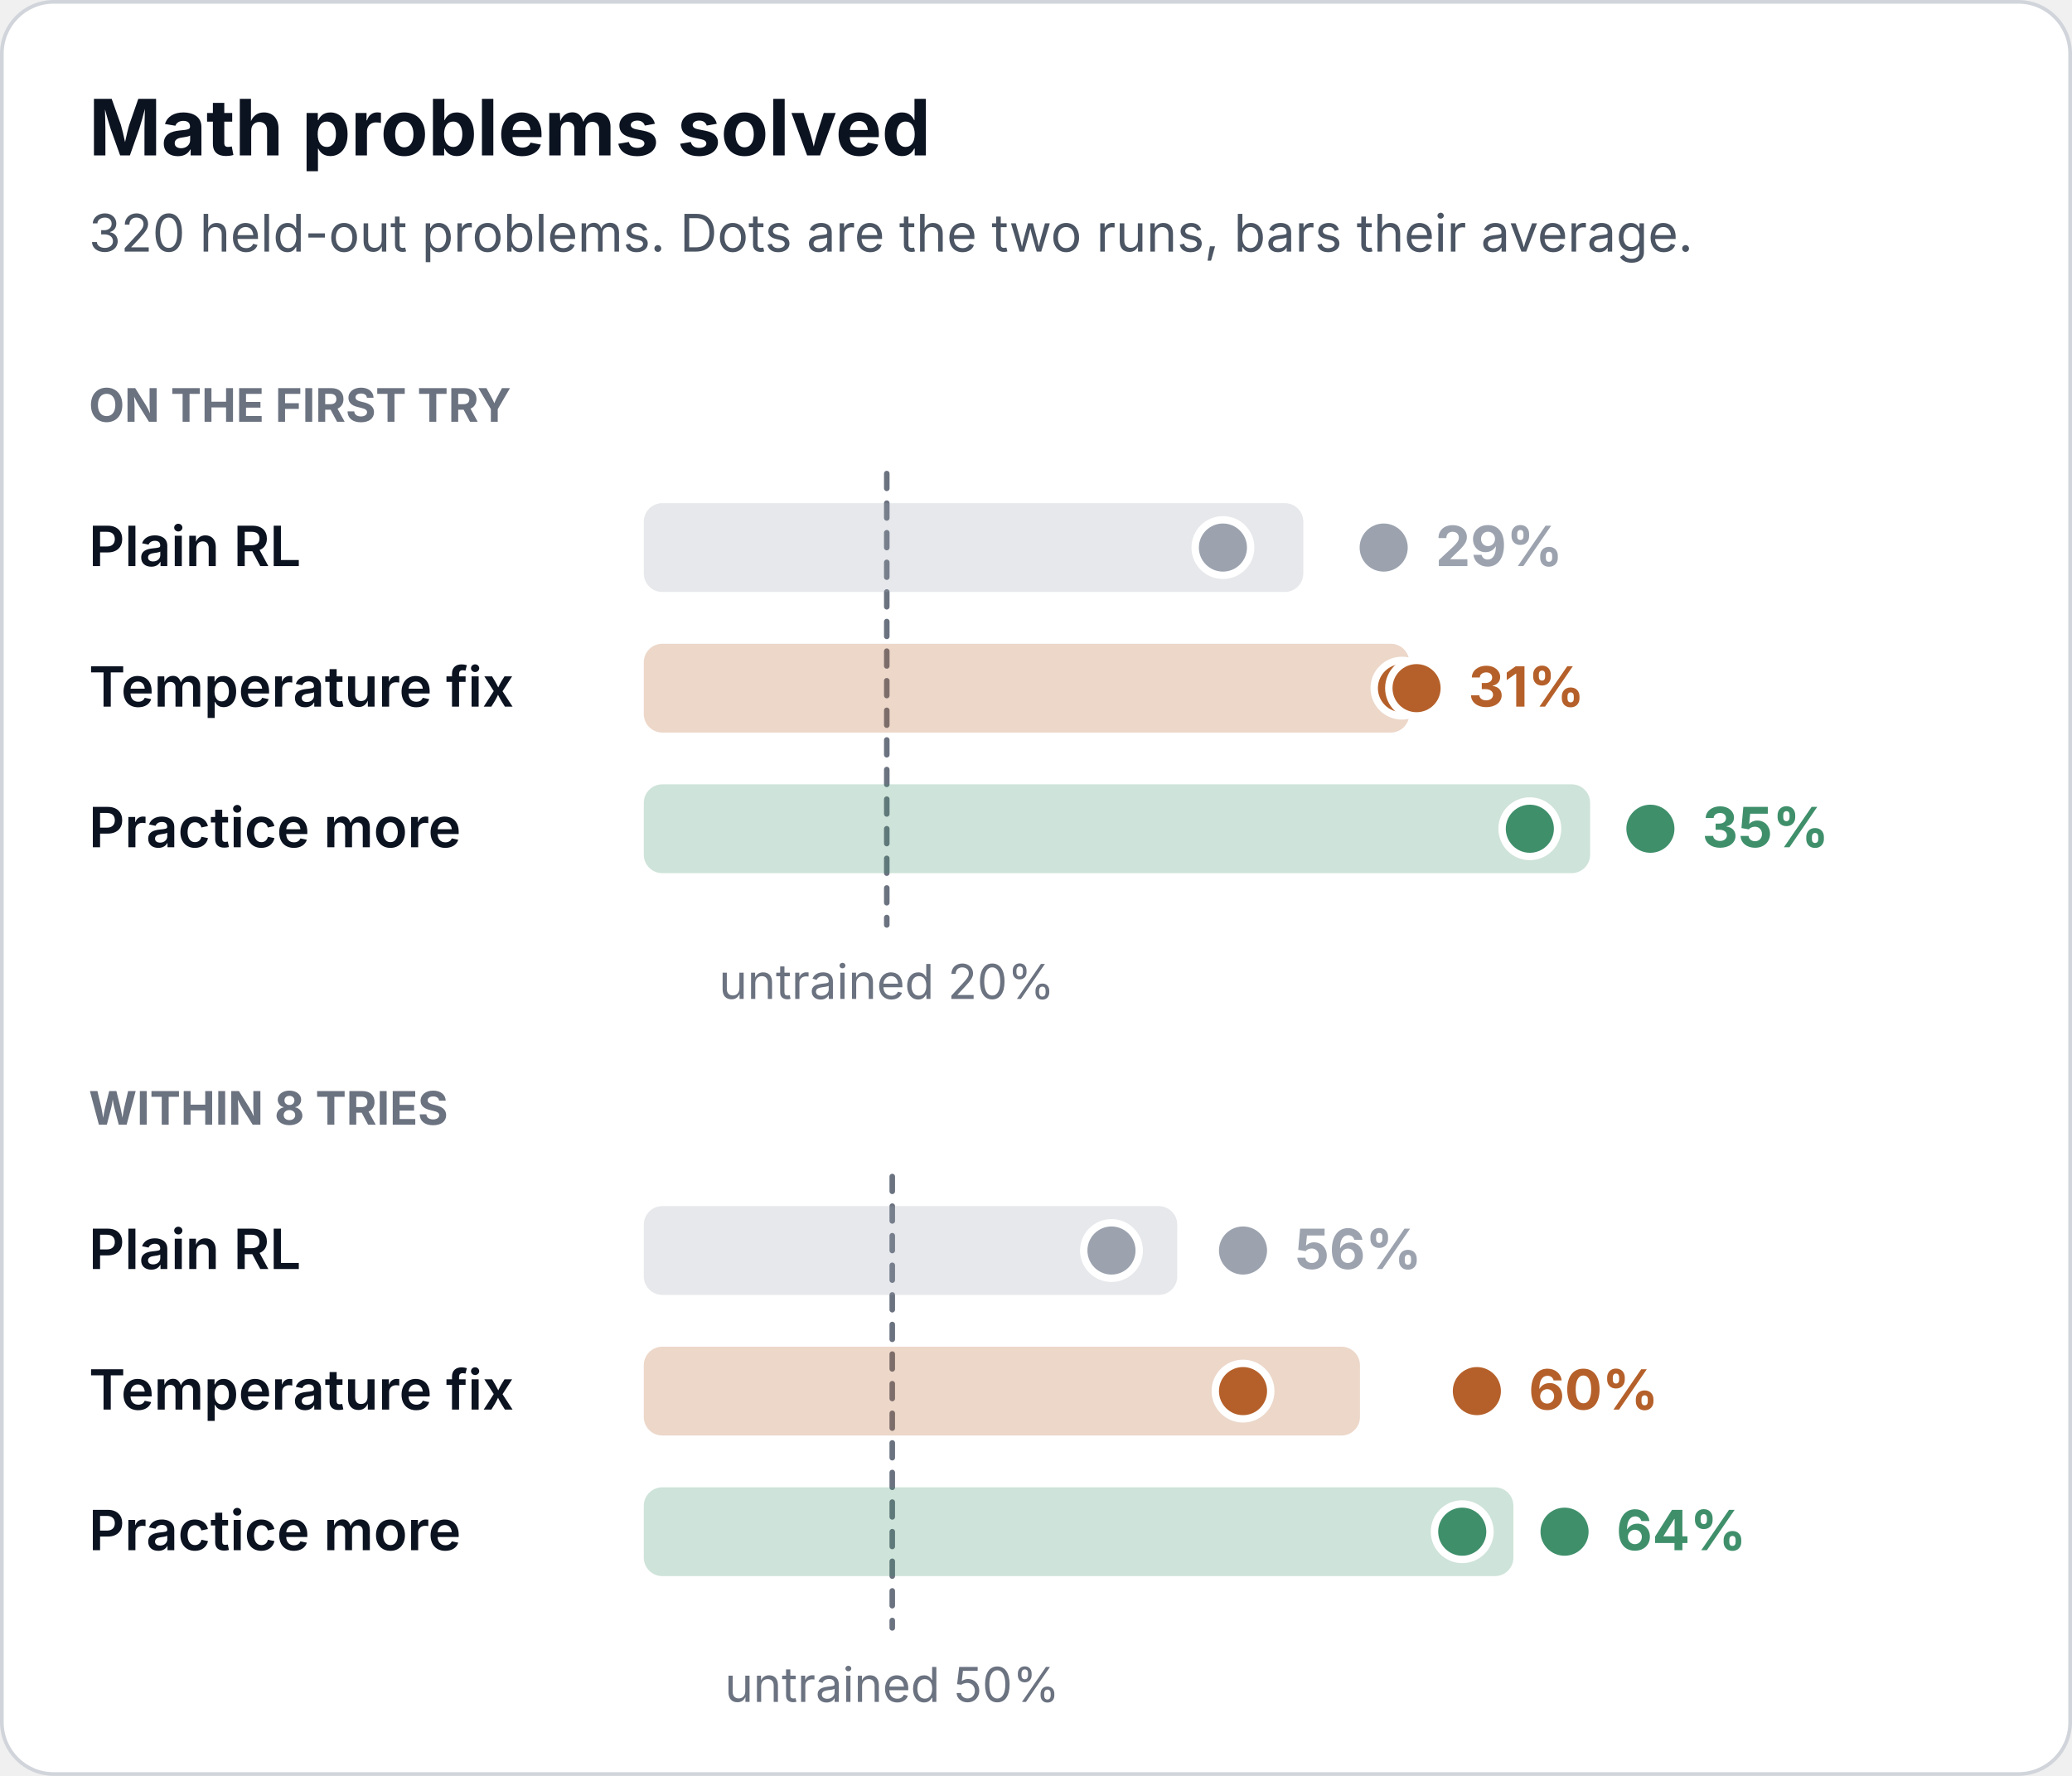
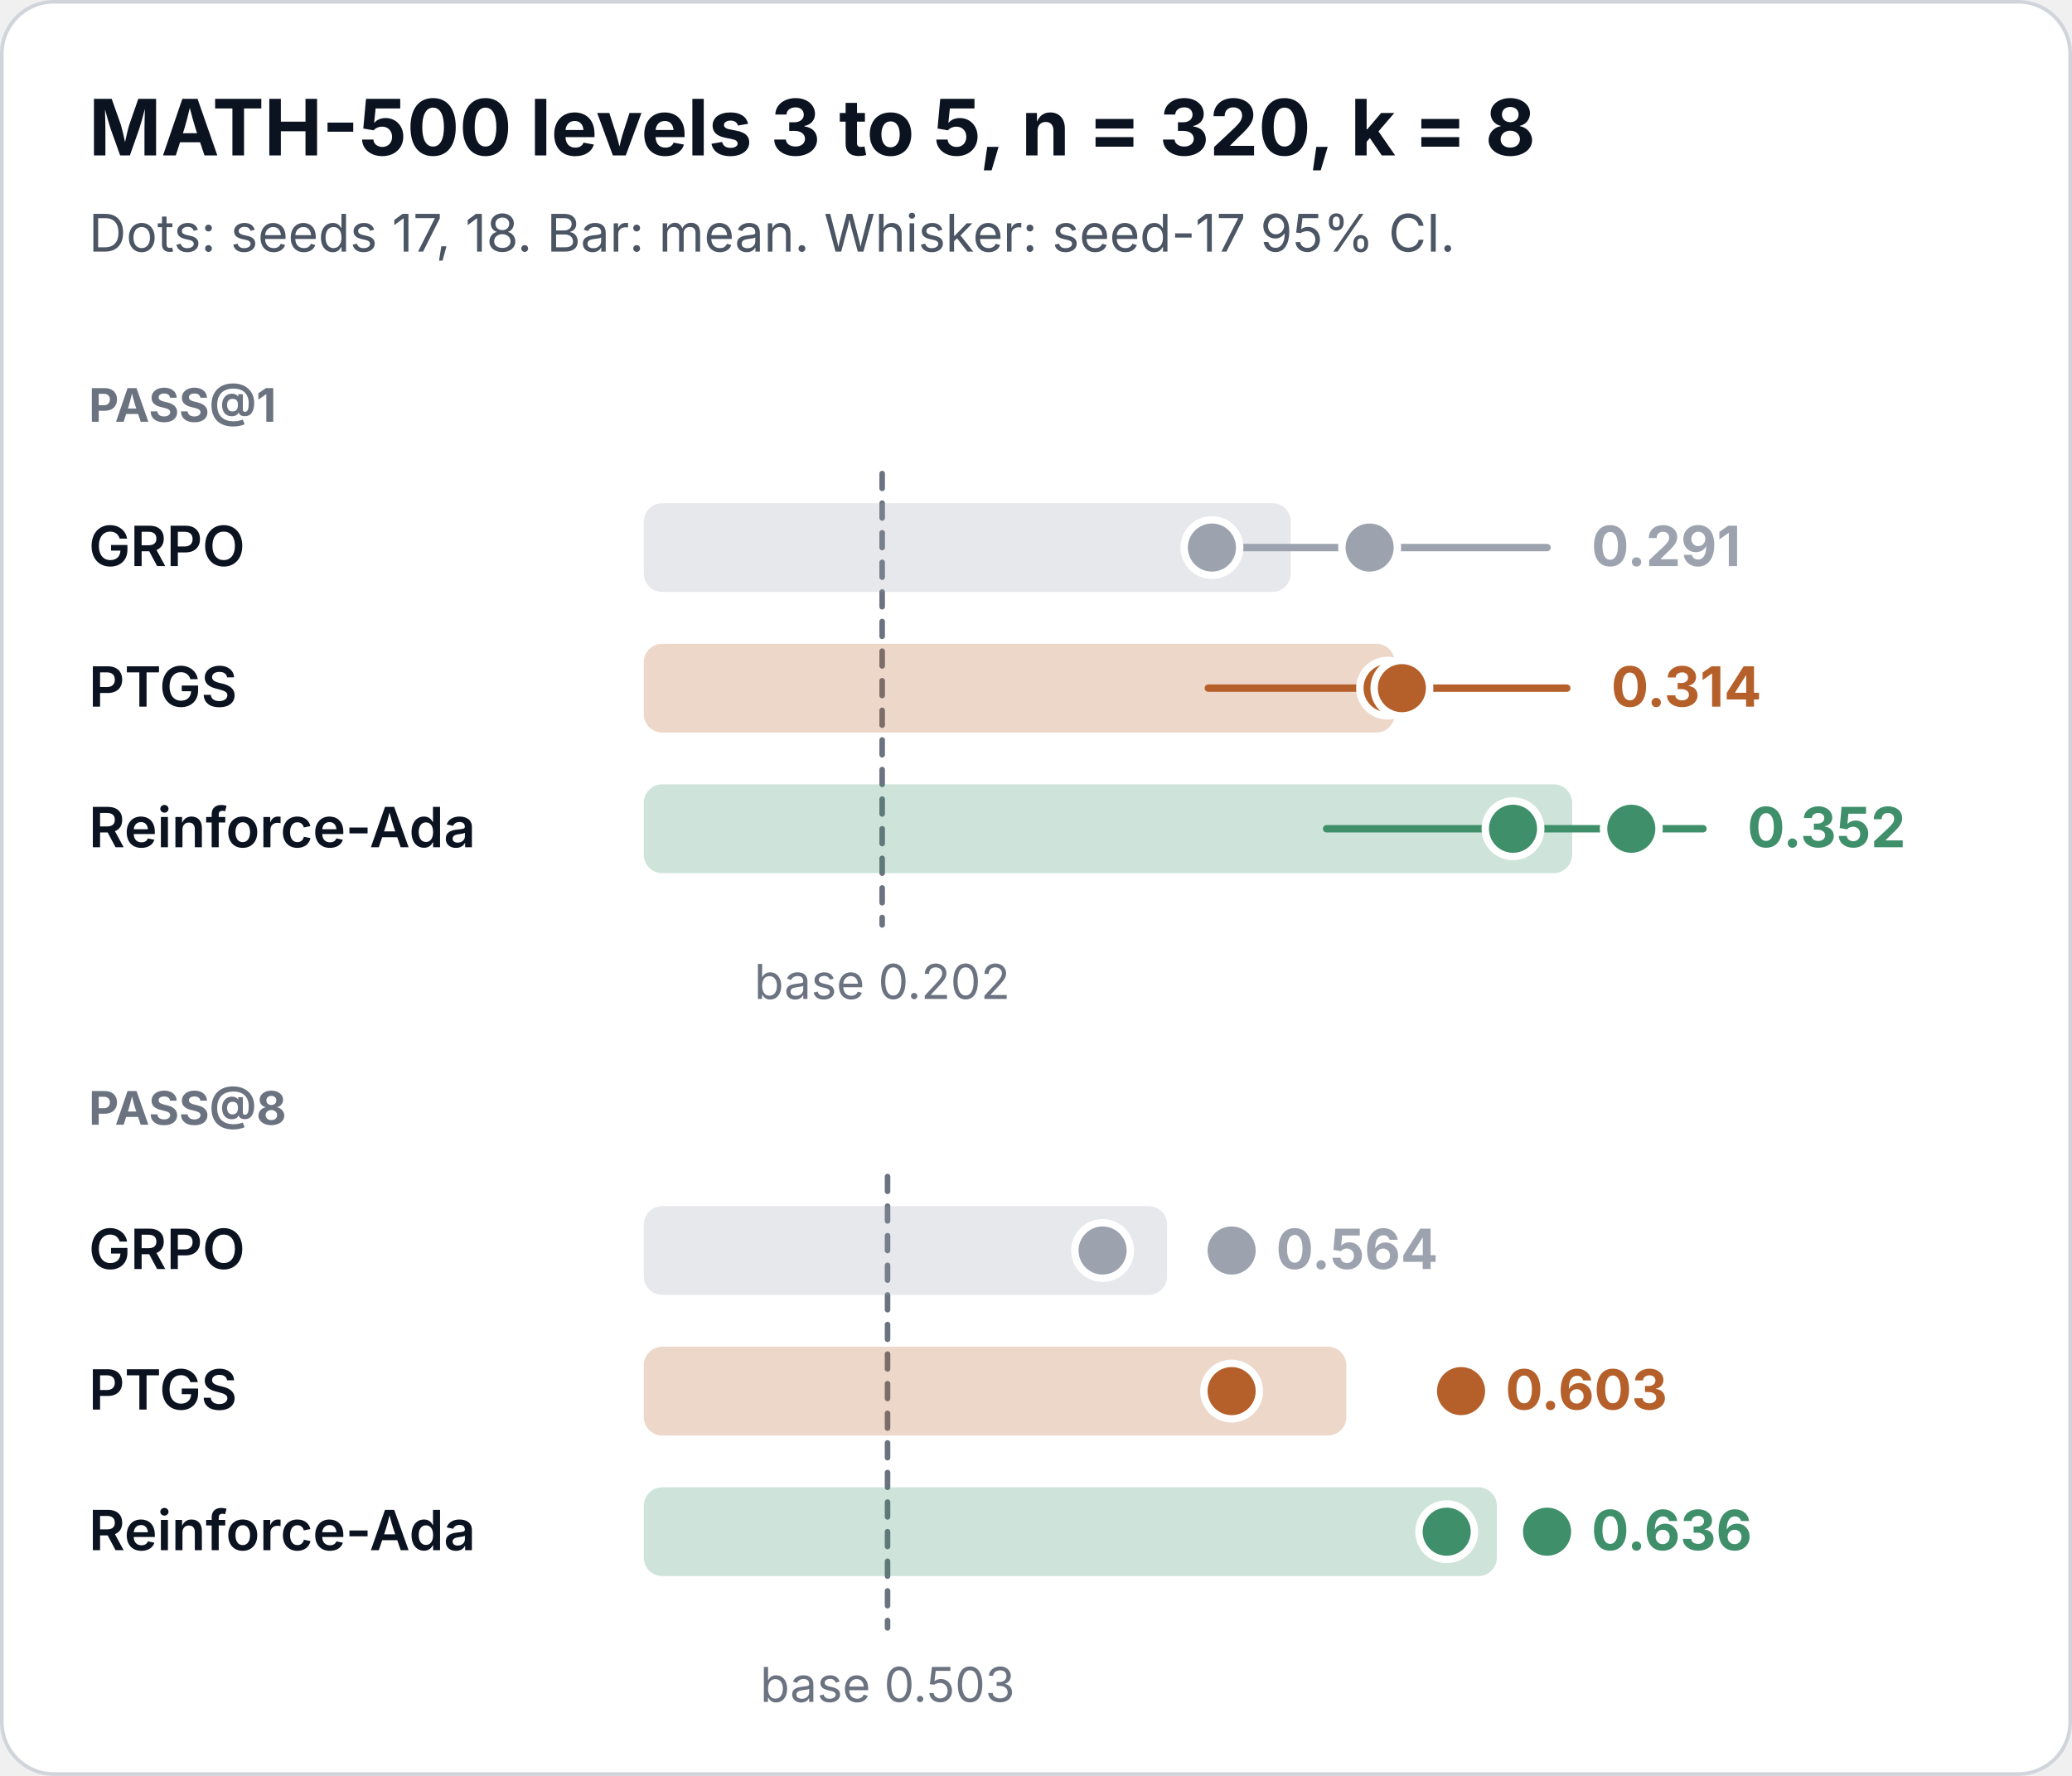
<svg xmlns="http://www.w3.org/2000/svg" viewBox="0 0 560 480" width="560" height="480">
  <rect x="0.5" y="0.5" width="559" height="479" rx="14" fill="#FFFFFF" stroke="#D1D5DB" />
-   <text x="24" y="42" font-family="ui-sans-serif, system-ui, -apple-system, 'Segoe UI', Inter, sans-serif" font-size="21" font-weight="700" fill="#0B1220" text-anchor="start">Math problems solved</text>
-   <text x="24" y="68" font-family="ui-sans-serif, system-ui, -apple-system, 'Segoe UI', Inter, sans-serif" font-size="14" font-weight="400" fill="#4B5563" text-anchor="start">320 held-out problems. Dots are the two runs, bars their average.</text>
-   <text x="24" y="114" font-family="ui-sans-serif, system-ui, -apple-system, 'Segoe UI', Inter, sans-serif" font-size="12.5" font-weight="700" fill="#6B7280" text-anchor="start">ON THE FIRST TRY</text>
-   <line x1="239.669" y1="128" x2="239.669" y2="250" stroke="#6B7280" stroke-width="1.5" stroke-linecap="round" stroke-dasharray="4 4" />
-   <text x="239.669" y="270" font-family="ui-sans-serif, system-ui, -apple-system, 'Segoe UI', Inter, sans-serif" font-size="13" font-weight="400" fill="#6B7280" text-anchor="middle">untrained 20%</text>
-   <text x="24" y="153" font-family="ui-sans-serif, system-ui, -apple-system, 'Segoe UI', Inter, sans-serif" font-size="15" font-weight="600" fill="#0B1220" text-anchor="start">Plain RL</text>
-   <rect x="174" y="136" width="178.244" height="24" rx="5" fill="#9CA3AF40" />
-   <circle cx="373.969" cy="148" r="7.5" fill="#9CA3AF" stroke="#FFFFFF" stroke-width="2" />
-   <circle cx="330.519" cy="148" r="7.5" fill="#9CA3AF" stroke="#FFFFFF" stroke-width="2" />
-   <text x="387.969" y="153" font-family="ui-sans-serif, system-ui, -apple-system, 'Segoe UI', Inter, sans-serif" font-size="15" font-weight="700" fill="#9CA3AF" text-anchor="start">29%</text>
-   <text x="24" y="191" font-family="ui-sans-serif, system-ui, -apple-system, 'Segoe UI', Inter, sans-serif" font-size="15" font-weight="600" fill="#0B1220" text-anchor="start">Temperature fix</text>
-   <rect x="174" y="174" width="206.881" height="24" rx="5" fill="#B5602A40" />
-   <circle cx="378.906" cy="186" r="7.5" fill="#B5602A" stroke="#FFFFFF" stroke-width="2" />
-   <circle cx="382.856" cy="186" r="7.5" fill="#B5602A" stroke="#FFFFFF" stroke-width="2" />
-   <text x="396.856" y="191" font-family="ui-sans-serif, system-ui, -apple-system, 'Segoe UI', Inter, sans-serif" font-size="15" font-weight="700" fill="#B5602A" text-anchor="start">31%</text>
-   <text x="24" y="229" font-family="ui-sans-serif, system-ui, -apple-system, 'Segoe UI', Inter, sans-serif" font-size="15" font-weight="600" fill="#0B1220" text-anchor="start">Practice more</text>
-   <rect x="174" y="212" width="255.763" height="24" rx="5" fill="#3F8F6B40" />
-   <circle cx="413.469" cy="224" r="7.5" fill="#3F8F6B" stroke="#FFFFFF" stroke-width="2" />
-   <circle cx="446.056" cy="224" r="7.5" fill="#3F8F6B" stroke="#FFFFFF" stroke-width="2" />
-   <text x="460.056" y="229" font-family="ui-sans-serif, system-ui, -apple-system, 'Segoe UI', Inter, sans-serif" font-size="15" font-weight="700" fill="#3F8F6B" text-anchor="start">35%</text>
-   <text x="24" y="304" font-family="ui-sans-serif, system-ui, -apple-system, 'Segoe UI', Inter, sans-serif" font-size="12.5" font-weight="700" fill="#6B7280" text-anchor="start">WITHIN 8 TRIES</text>
-   <line x1="241.15" y1="318" x2="241.15" y2="440" stroke="#6B7280" stroke-width="1.5" stroke-linecap="round" stroke-dasharray="4 4" />
-   <text x="241.15" y="460" font-family="ui-sans-serif, system-ui, -apple-system, 'Segoe UI', Inter, sans-serif" font-size="13" font-weight="400" fill="#6B7280" text-anchor="middle">untrained 50%</text>
-   <text x="24" y="343" font-family="ui-sans-serif, system-ui, -apple-system, 'Segoe UI', Inter, sans-serif" font-size="15" font-weight="600" fill="#0B1220" text-anchor="start">Plain RL</text>
-   <rect x="174" y="326" width="144.175" height="24" rx="5" fill="#9CA3AF40" />
-   <circle cx="335.95" cy="338" r="7.5" fill="#9CA3AF" stroke="#FFFFFF" stroke-width="2" />
-   <circle cx="300.4" cy="338" r="7.5" fill="#9CA3AF" stroke="#FFFFFF" stroke-width="2" />
-   <text x="349.95" y="343" font-family="ui-sans-serif, system-ui, -apple-system, 'Segoe UI', Inter, sans-serif" font-size="15" font-weight="700" fill="#9CA3AF" text-anchor="start">56%</text>
-   <text x="24" y="381" font-family="ui-sans-serif, system-ui, -apple-system, 'Segoe UI', Inter, sans-serif" font-size="15" font-weight="600" fill="#0B1220" text-anchor="start">Temperature fix</text>
-   <rect x="174" y="364" width="193.55" height="24" rx="5" fill="#B5602A40" />
-   <circle cx="335.95" cy="376" r="7.5" fill="#B5602A" stroke="#FFFFFF" stroke-width="2" />
-   <circle cx="399.15" cy="376" r="7.5" fill="#B5602A" stroke="#FFFFFF" stroke-width="2" />
-   <text x="413.15" y="381" font-family="ui-sans-serif, system-ui, -apple-system, 'Segoe UI', Inter, sans-serif" font-size="15" font-weight="700" fill="#B5602A" text-anchor="start">60%</text>
-   <text x="24" y="419" font-family="ui-sans-serif, system-ui, -apple-system, 'Segoe UI', Inter, sans-serif" font-size="15" font-weight="600" fill="#0B1220" text-anchor="start">Practice more</text>
-   <rect x="174" y="402" width="235.025" height="24" rx="5" fill="#3F8F6B40" />
-   <circle cx="395.2" cy="414" r="7.5" fill="#3F8F6B" stroke="#FFFFFF" stroke-width="2" />
-   <circle cx="422.85" cy="414" r="7.5" fill="#3F8F6B" stroke="#FFFFFF" stroke-width="2" />
-   <text x="436.85" y="419" font-family="ui-sans-serif, system-ui, -apple-system, 'Segoe UI', Inter, sans-serif" font-size="15" font-weight="700" fill="#3F8F6B" text-anchor="start">64%</text>
+   <text x="24" y="42" font-family="ui-sans-serif, system-ui, -apple-system, 'Segoe UI', Inter, sans-serif" font-size="21" font-weight="700" fill="#0B1220" text-anchor="start">MATH-500 levels 3 to 5, n = 320, k = 8</text>
+   <text x="24" y="68" font-family="ui-sans-serif, system-ui, -apple-system, 'Segoe UI', Inter, sans-serif" font-size="14" font-weight="400" fill="#4B5563" text-anchor="start">Dots: seeds 17, 18. Bar: mean. Whisker: seed-17 95% CI.</text>
+   <text x="24" y="114" font-family="ui-sans-serif, system-ui, -apple-system, 'Segoe UI', Inter, sans-serif" font-size="12.5" font-weight="700" fill="#6B7280" text-anchor="start">PASS@1</text>
+   <line x1="238.422" y1="128" x2="238.422" y2="250" stroke="#6B7280" stroke-width="1.5" stroke-linecap="round" stroke-dasharray="4 4" />
+   <text x="238.422" y="270" font-family="ui-sans-serif, system-ui, -apple-system, 'Segoe UI', Inter, sans-serif" font-size="13" font-weight="400" fill="#6B7280" text-anchor="middle">base 0.202</text>
+   <text x="24" y="153" font-family="ui-sans-serif, system-ui, -apple-system, 'Segoe UI', Inter, sans-serif" font-size="15" font-weight="600" fill="#0B1220" text-anchor="start">GRPO</text>
+   <rect x="174" y="136" width="174.859" height="24" rx="5" fill="#9CA3AF40" />
+   <line x1="321.734" y1="148" x2="418.125" y2="148" stroke="#9CA3AF" stroke-width="2" stroke-linecap="round" />
+   <circle cx="370.172" cy="148" r="7.5" fill="#9CA3AF" stroke="#FFFFFF" stroke-width="2" />
+   <circle cx="327.547" cy="148" r="7.5" fill="#9CA3AF" stroke="#FFFFFF" stroke-width="2" />
+   <text x="430.125" y="153" font-family="ui-sans-serif, system-ui, -apple-system, 'Segoe UI', Inter, sans-serif" font-size="15" font-weight="700" fill="#9CA3AF" text-anchor="start">0.291</text>
+   <text x="24" y="191" font-family="ui-sans-serif, system-ui, -apple-system, 'Segoe UI', Inter, sans-serif" font-size="15" font-weight="600" fill="#0B1220" text-anchor="start">PTGS</text>
+   <rect x="174" y="174" width="202.953" height="24" rx="5" fill="#B5602A40" />
+   <line x1="326.578" y1="186" x2="423.453" y2="186" stroke="#B5602A" stroke-width="2" stroke-linecap="round" />
+   <circle cx="375.016" cy="186" r="7.5" fill="#B5602A" stroke="#FFFFFF" stroke-width="2" />
+   <circle cx="378.891" cy="186" r="7.5" fill="#B5602A" stroke="#FFFFFF" stroke-width="2" />
+   <text x="435.453" y="191" font-family="ui-sans-serif, system-ui, -apple-system, 'Segoe UI', Inter, sans-serif" font-size="15" font-weight="700" fill="#B5602A" text-anchor="start">0.314</text>
+   <text x="24" y="229" font-family="ui-sans-serif, system-ui, -apple-system, 'Segoe UI', Inter, sans-serif" font-size="15" font-weight="600" fill="#0B1220" text-anchor="start">Reinforce-Ada</text>
+   <rect x="174" y="212" width="250.906" height="24" rx="5" fill="#3F8F6B40" />
+   <line x1="358.547" y1="224" x2="460.266" y2="224" stroke="#3F8F6B" stroke-width="2" stroke-linecap="round" />
+   <circle cx="408.922" cy="224" r="7.5" fill="#3F8F6B" stroke="#FFFFFF" stroke-width="2" />
+   <circle cx="440.891" cy="224" r="7.5" fill="#3F8F6B" stroke="#FFFFFF" stroke-width="2" />
+   <text x="472.266" y="229" font-family="ui-sans-serif, system-ui, -apple-system, 'Segoe UI', Inter, sans-serif" font-size="15" font-weight="700" fill="#3F8F6B" text-anchor="start">0.352</text>
+   <text x="24" y="304" font-family="ui-sans-serif, system-ui, -apple-system, 'Segoe UI', Inter, sans-serif" font-size="12.5" font-weight="700" fill="#6B7280" text-anchor="start">PASS@8</text>
+   <line x1="239.875" y1="318" x2="239.875" y2="440" stroke="#6B7280" stroke-width="1.5" stroke-linecap="round" stroke-dasharray="4 4" />
+   <text x="239.875" y="460" font-family="ui-sans-serif, system-ui, -apple-system, 'Segoe UI', Inter, sans-serif" font-size="13" font-weight="400" fill="#6B7280" text-anchor="middle">base 0.503</text>
+   <text x="24" y="343" font-family="ui-sans-serif, system-ui, -apple-system, 'Segoe UI', Inter, sans-serif" font-size="15" font-weight="600" fill="#0B1220" text-anchor="start">GRPO</text>
+   <rect x="174" y="326" width="141.438" height="24" rx="5" fill="#9CA3AF40" />
+   <circle cx="332.875" cy="338" r="7.5" fill="#9CA3AF" stroke="#FFFFFF" stroke-width="2" />
+   <circle cx="298" cy="338" r="7.5" fill="#9CA3AF" stroke="#FFFFFF" stroke-width="2" />
+   <text x="344.875" y="343" font-family="ui-sans-serif, system-ui, -apple-system, 'Segoe UI', Inter, sans-serif" font-size="15" font-weight="700" fill="#9CA3AF" text-anchor="start">0.564</text>
+   <text x="24" y="381" font-family="ui-sans-serif, system-ui, -apple-system, 'Segoe UI', Inter, sans-serif" font-size="15" font-weight="600" fill="#0B1220" text-anchor="start">PTGS</text>
+   <rect x="174" y="364" width="189.875" height="24" rx="5" fill="#B5602A40" />
+   <circle cx="332.875" cy="376" r="7.5" fill="#B5602A" stroke="#FFFFFF" stroke-width="2" />
+   <circle cx="394.875" cy="376" r="7.5" fill="#B5602A" stroke="#FFFFFF" stroke-width="2" />
+   <text x="406.875" y="381" font-family="ui-sans-serif, system-ui, -apple-system, 'Segoe UI', Inter, sans-serif" font-size="15" font-weight="700" fill="#B5602A" text-anchor="start">0.603</text>
+   <text x="24" y="419" font-family="ui-sans-serif, system-ui, -apple-system, 'Segoe UI', Inter, sans-serif" font-size="15" font-weight="600" fill="#0B1220" text-anchor="start">Reinforce-Ada</text>
+   <rect x="174" y="402" width="230.563" height="24" rx="5" fill="#3F8F6B40" />
+   <circle cx="391.0" cy="414" r="7.5" fill="#3F8F6B" stroke="#FFFFFF" stroke-width="2" />
+   <circle cx="418.125" cy="414" r="7.5" fill="#3F8F6B" stroke="#FFFFFF" stroke-width="2" />
+   <text x="430.125" y="419" font-family="ui-sans-serif, system-ui, -apple-system, 'Segoe UI', Inter, sans-serif" font-size="15" font-weight="700" fill="#3F8F6B" text-anchor="start">0.636</text>
</svg>
